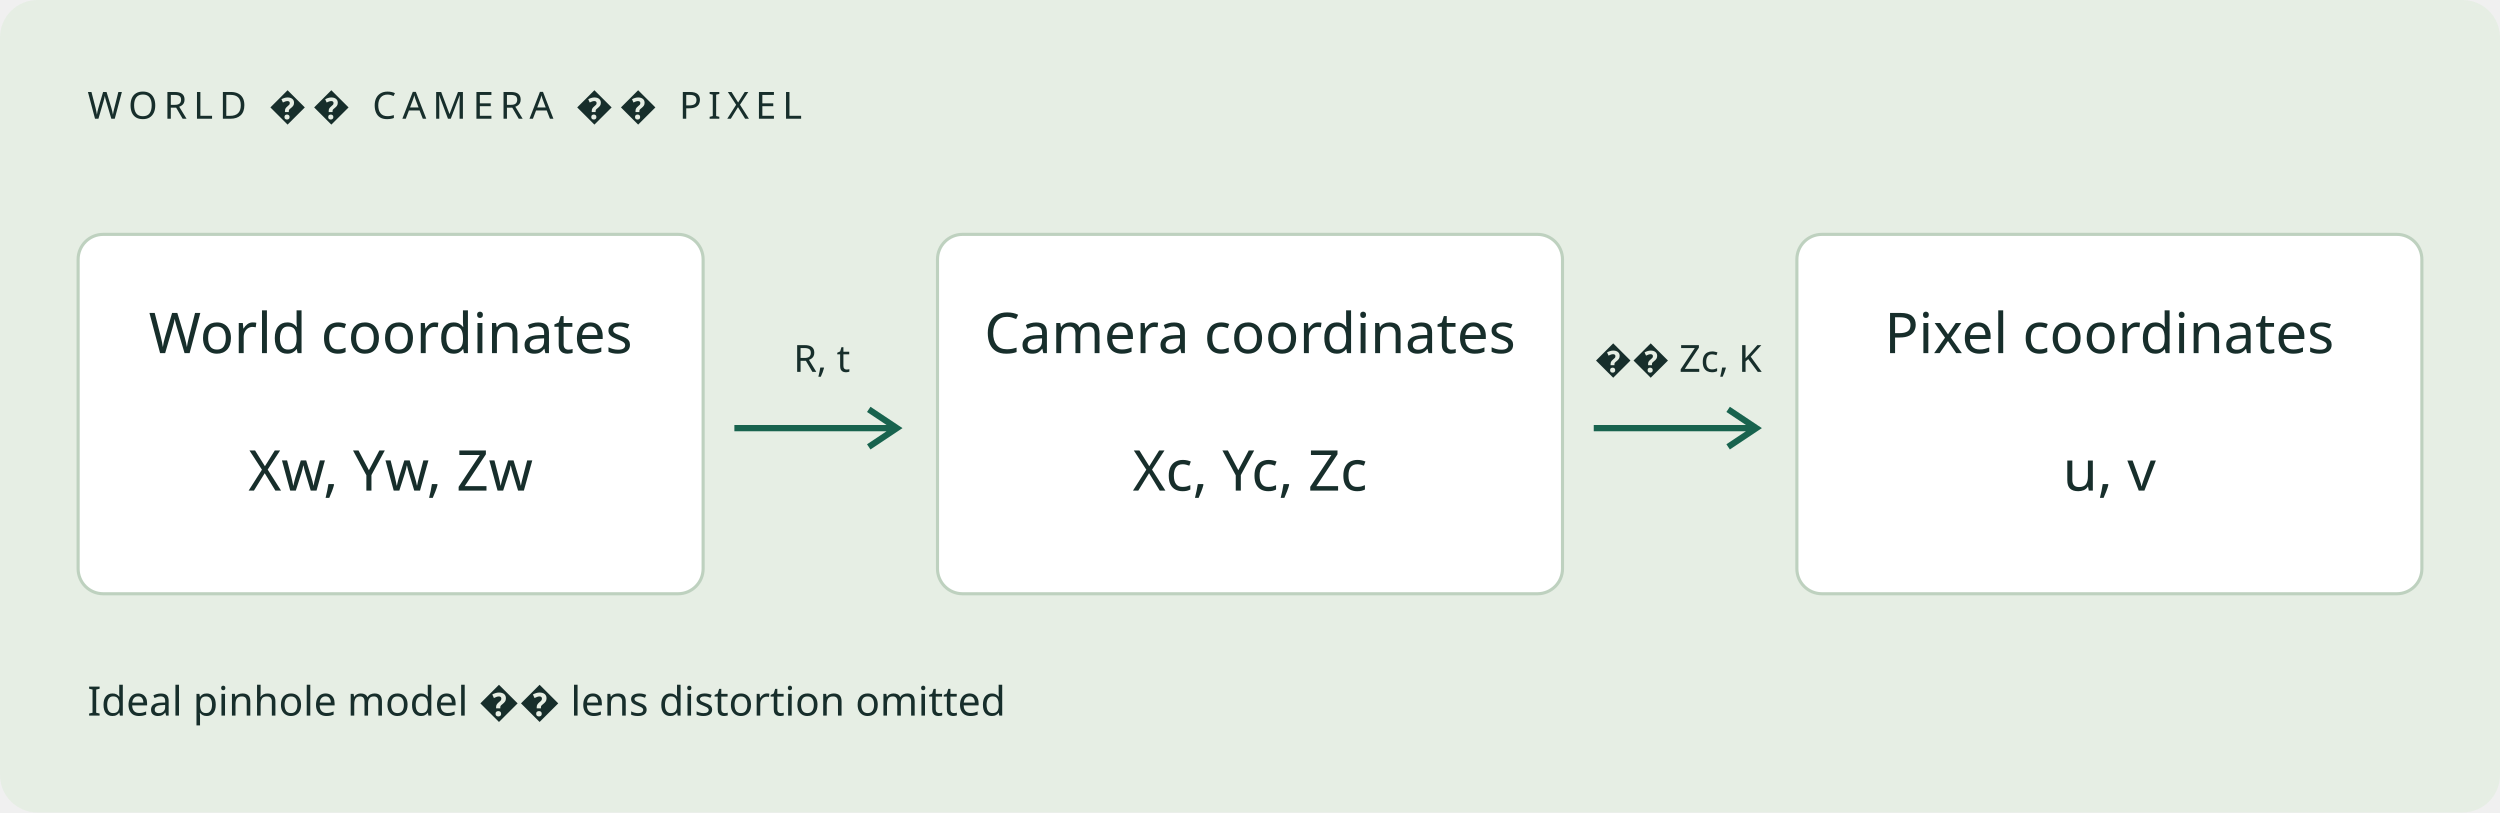
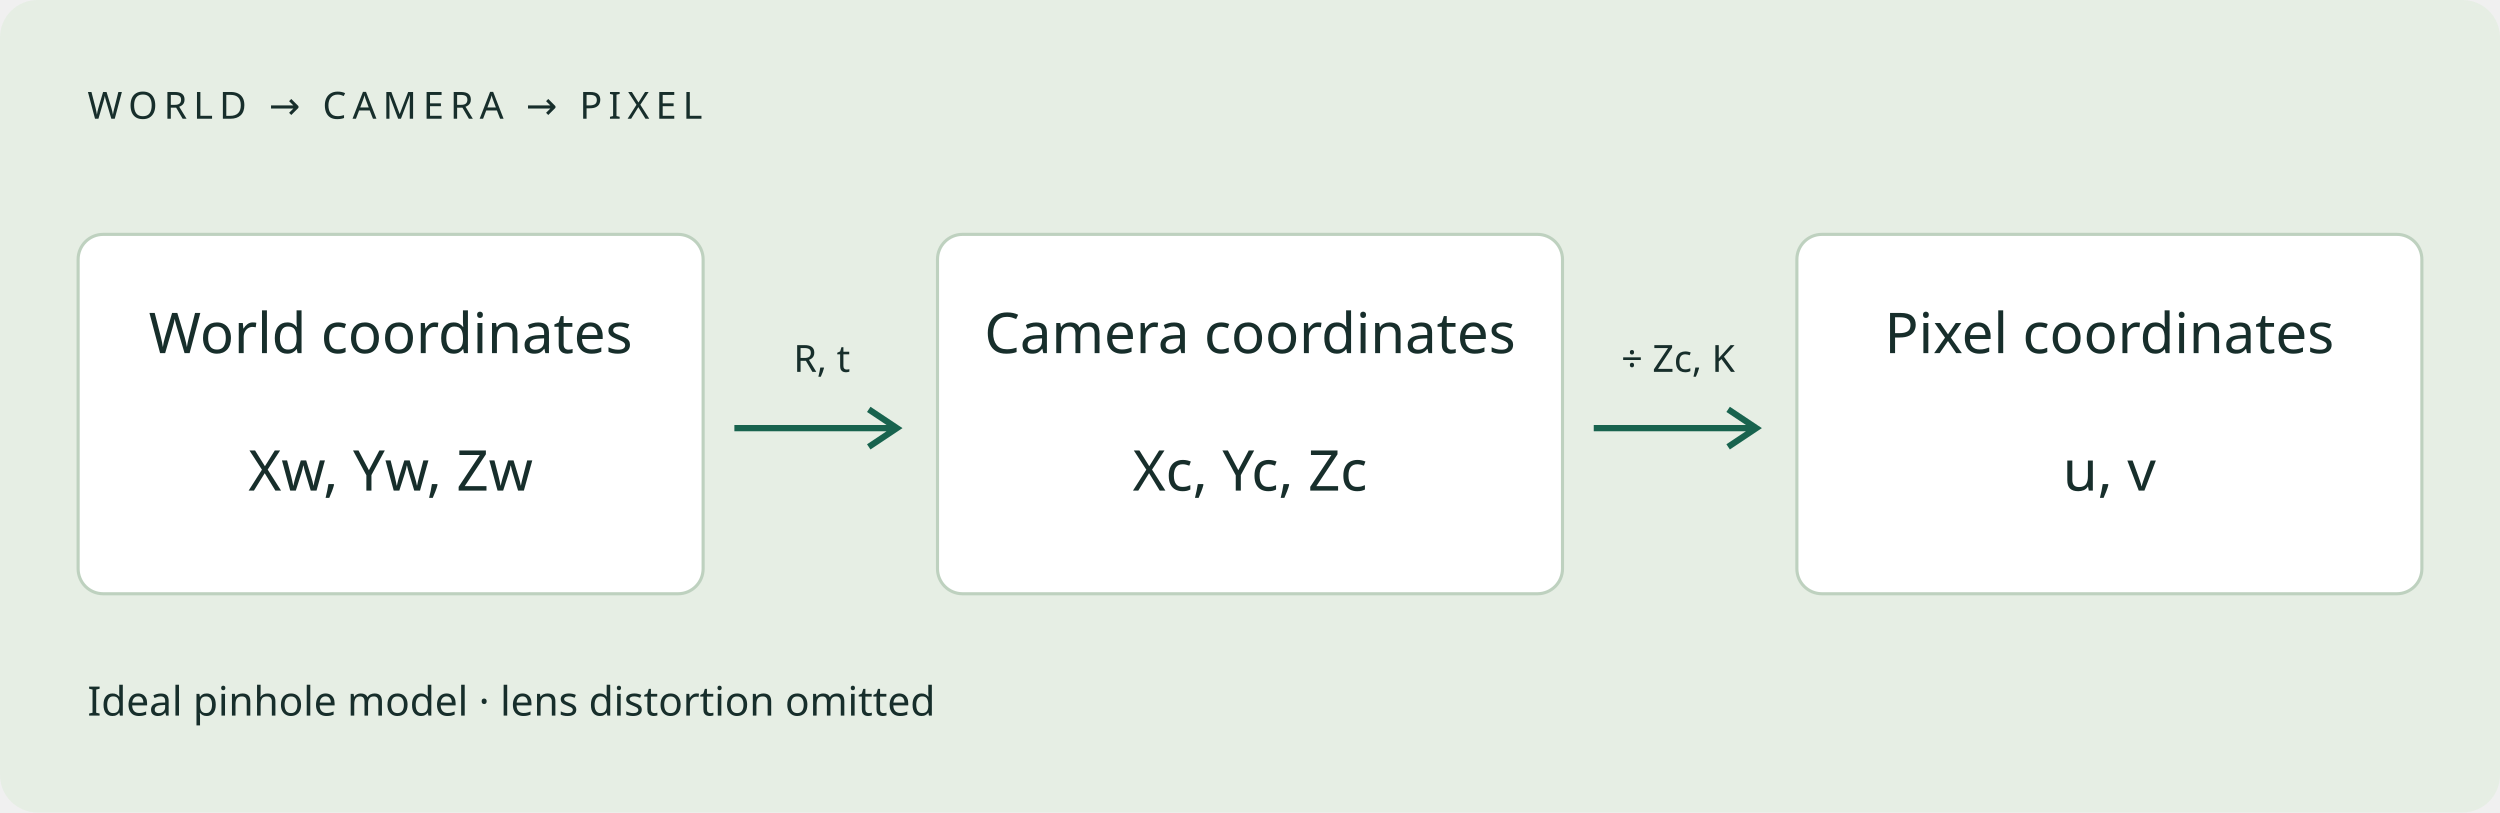
<svg xmlns="http://www.w3.org/2000/svg" width="800" height="260" viewBox="0 0 800 260" role="img" aria-labelledby="title">
  <rect width="800" height="260" rx="12" fill="#e6eee4" />
  <g font-family="system-ui,sans-serif" fill="#172e2b">
-     <text x="28" y="38" font-size="12" letter-spacing="2">WORLD �� CAMERA �� PIXEL</text>
+     <text x="28" y="38" font-size="12" letter-spacing="2">WORLD → CAMERA → PIXEL</text>
    <g fill="#fff" stroke="#bed1bf">
      <rect x="25" y="75" width="200" height="115" rx="8" />
      <rect x="300" y="75" width="200" height="115" rx="8" />
      <rect x="575" y="75" width="200" height="115" rx="8" />
    </g>
    <g font-size="18" text-anchor="middle">
      <text x="125" y="113">World coordinates</text>
      <text x="125" y="157">Xw, Yw, Zw</text>
      <text x="400" y="113">Camera coordinates</text>
      <text x="400" y="157">Xc, Yc, Zc</text>
      <text x="675" y="113">Pixel coordinates</text>
      <text x="675" y="157">u, v</text>
    </g>
    <g stroke="#18634e" stroke-width="2">
      <path d="M235 137h52m-9-6 9 6-9 6M510 137h52m-9-6 9 6-9 6" fill="none" />
    </g>
    <g font-size="12" text-anchor="middle">
      <text x="263" y="119">R, t</text>
-       <text x="537" y="119">�� Zc, K</text>
+       <text x="537" y="119">÷ Zc, K</text>
    </g>
-     <text x="28" y="229" font-size="13">Ideal pinhole model �� lens distortion omitted</text>
+     <text x="28" y="229" font-size="13">Ideal pinhole model · lens distortion omitted</text>
  </g>
</svg>
